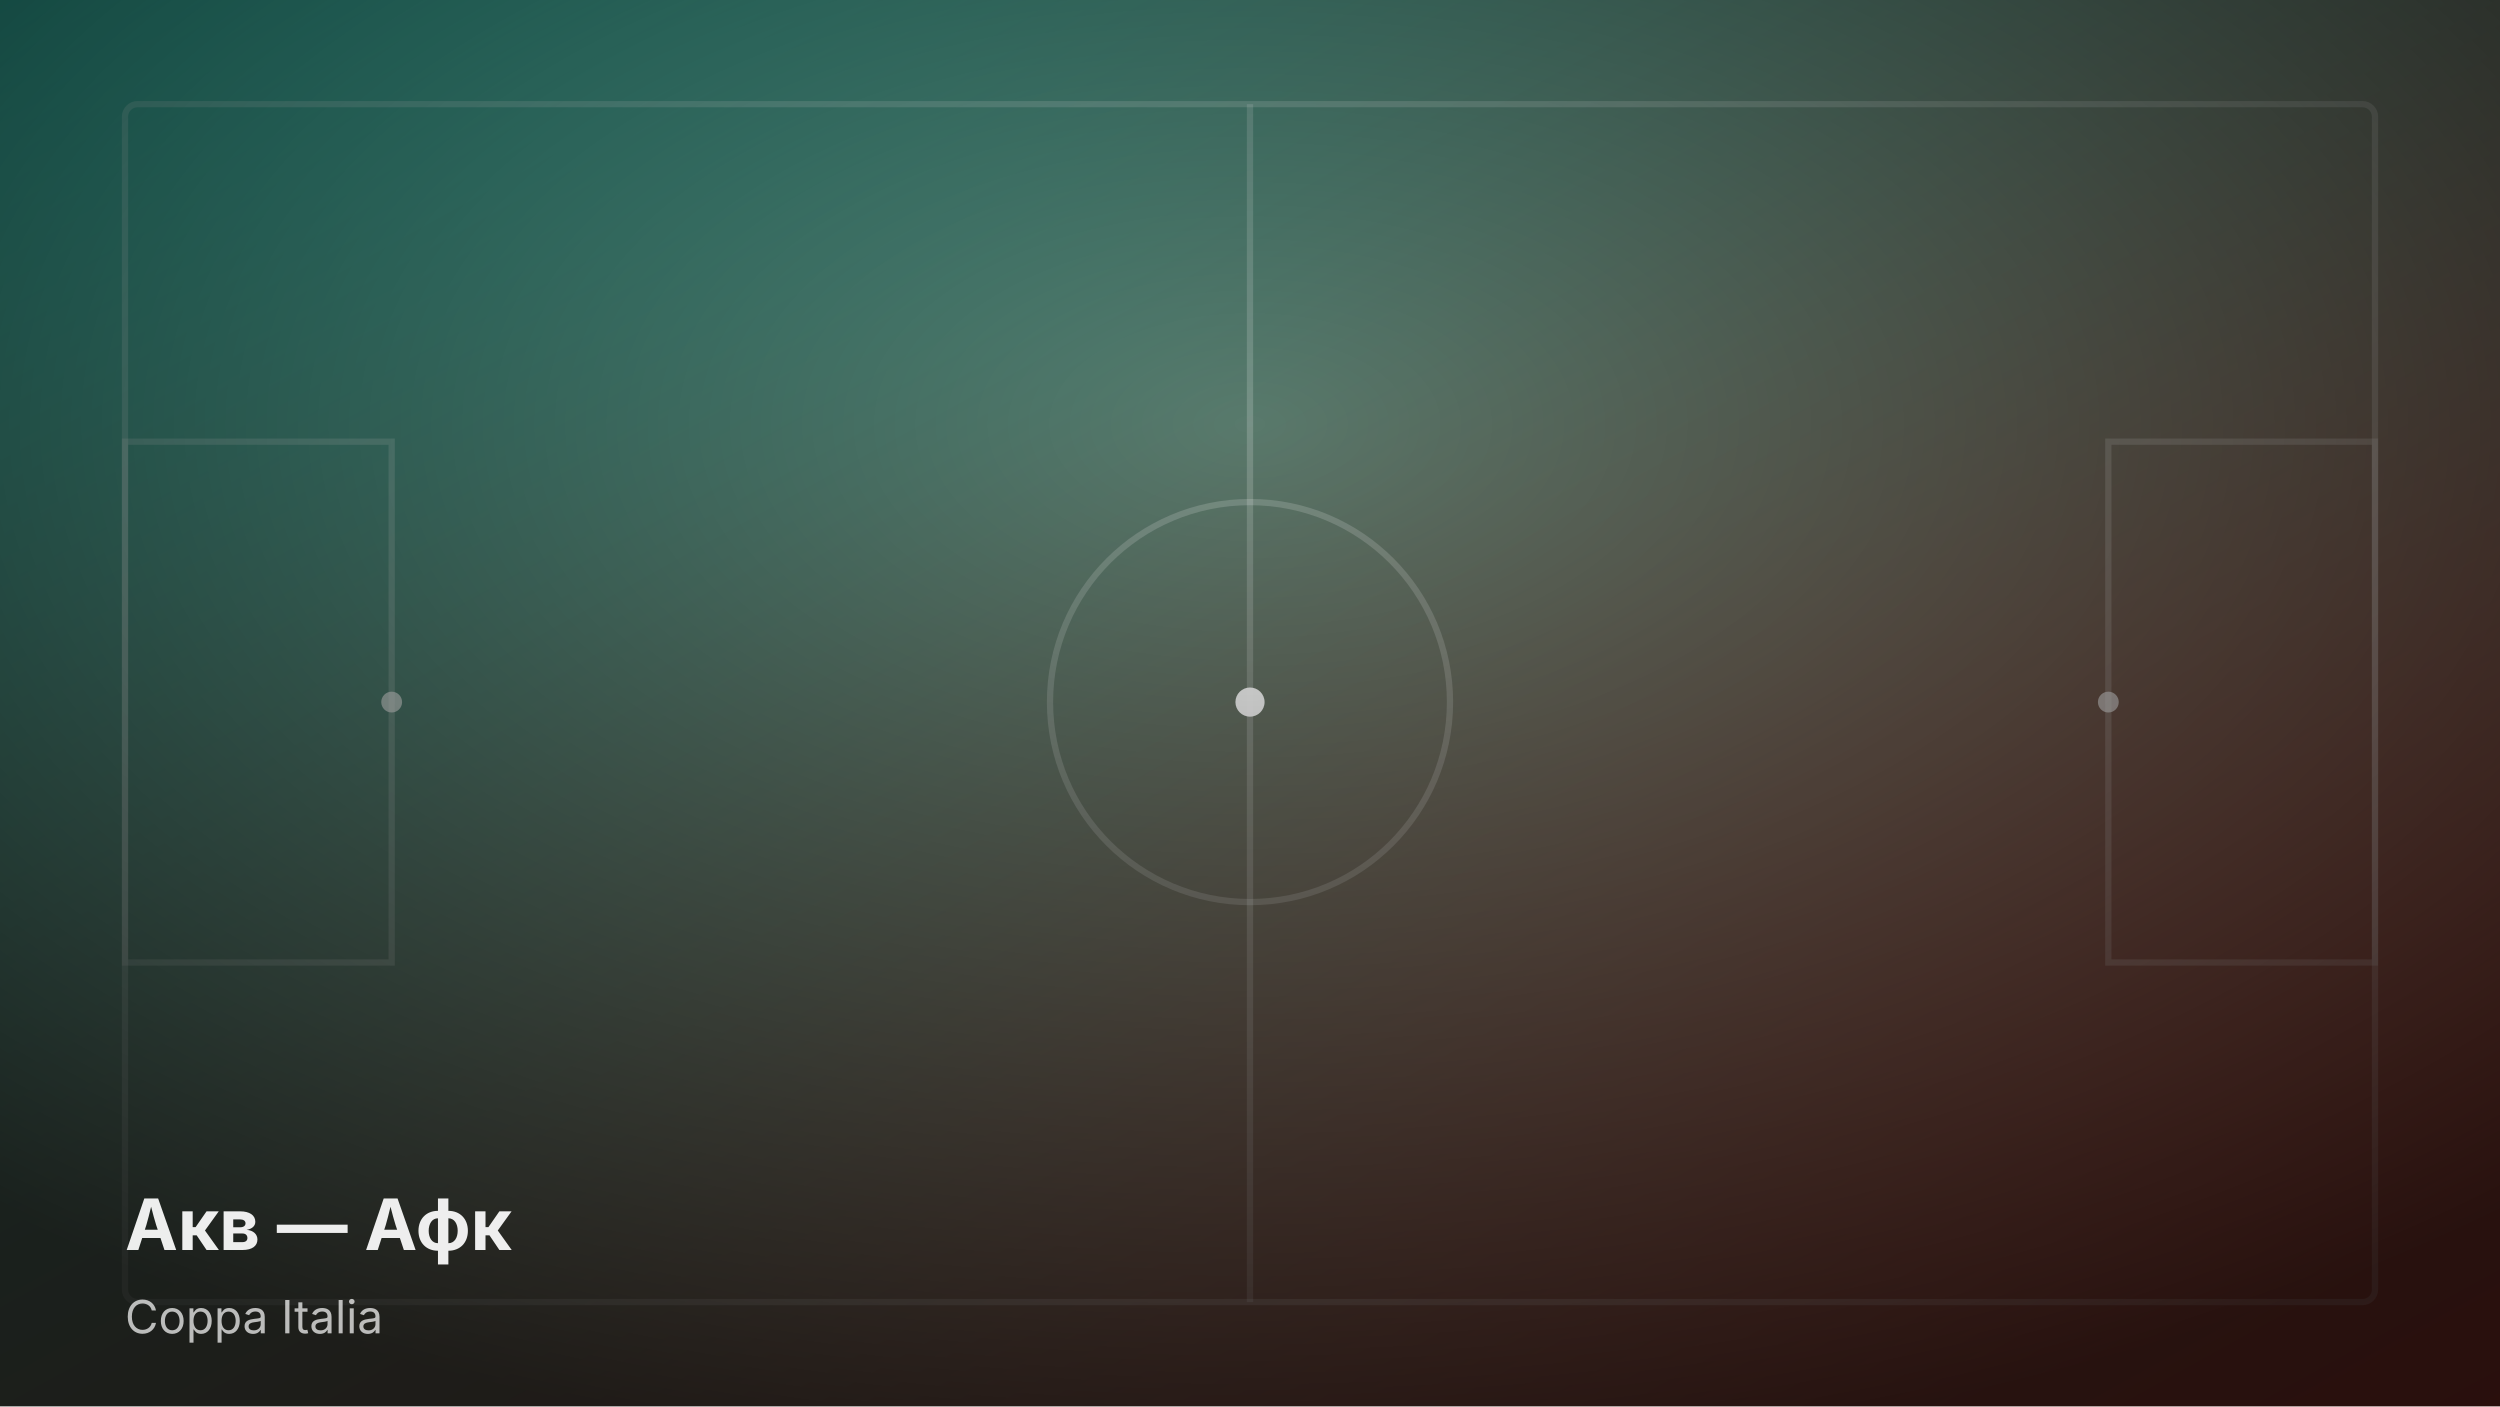
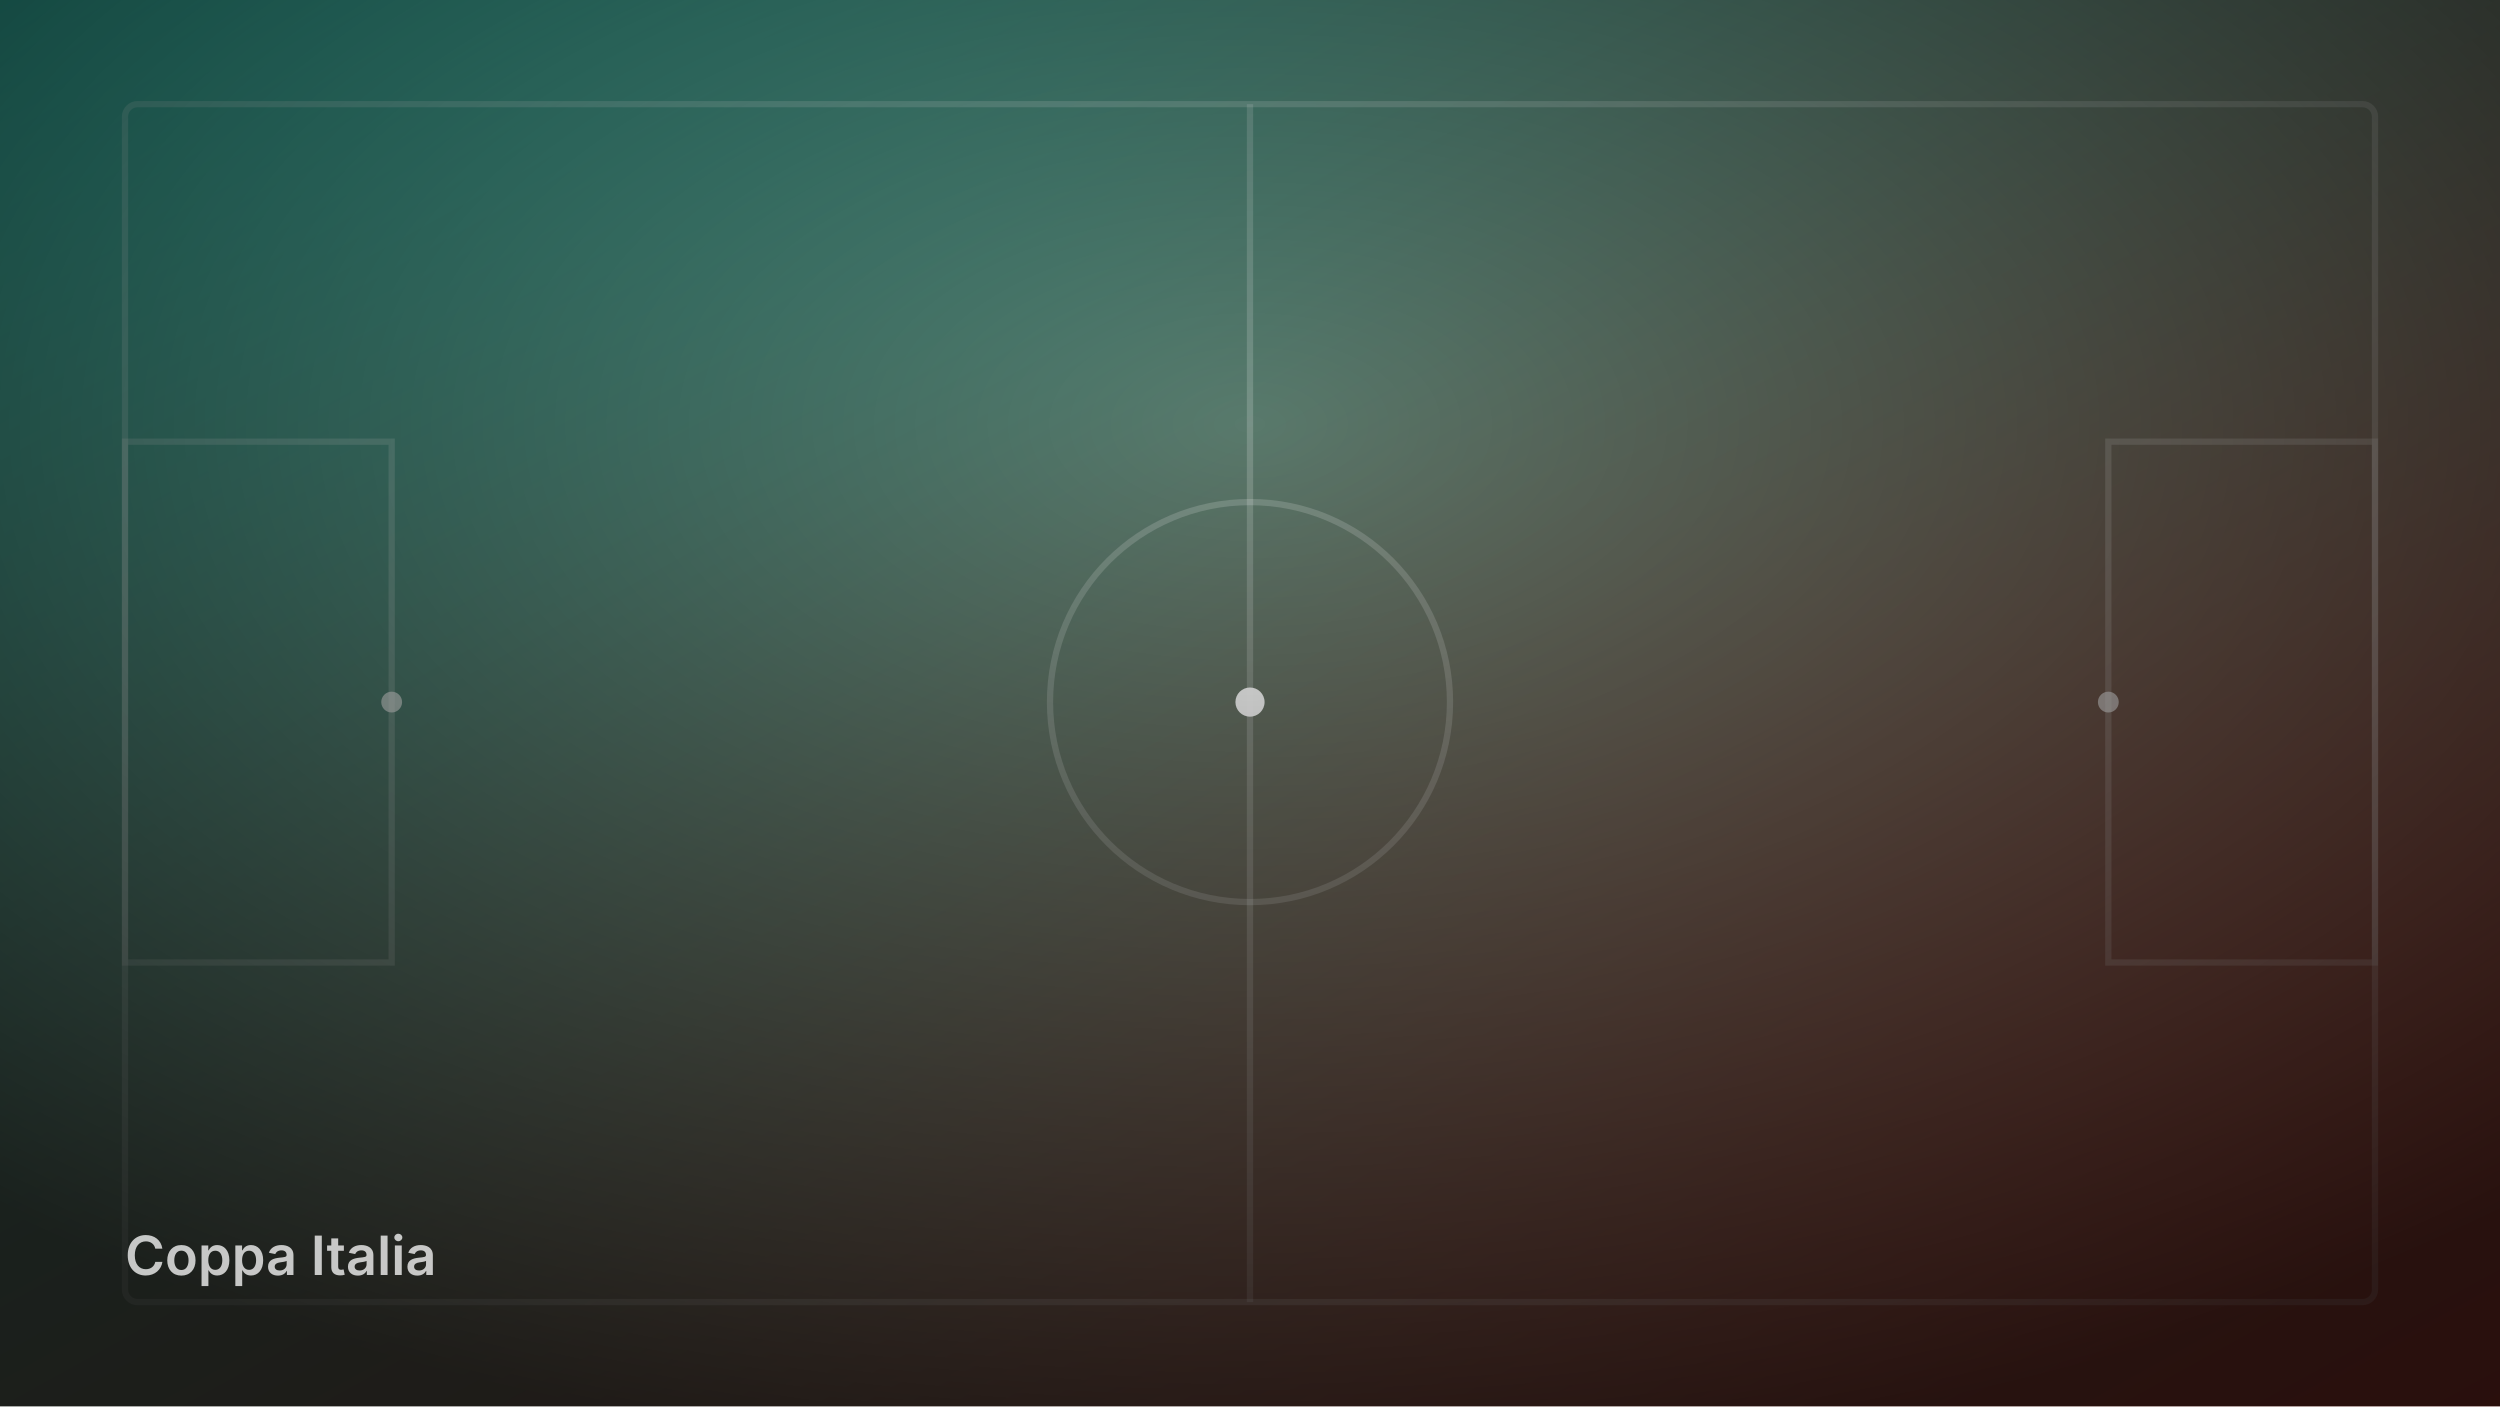
<svg xmlns="http://www.w3.org/2000/svg" viewBox="0 0 1200 675" width="1200" height="675">
  <defs>
    <linearGradient id="g" x1="0" y1="0" x2="1" y2="1">
      <stop offset="0" stop-color="hsl(172 55% 42%)" />
      <stop offset="1" stop-color="hsl(6 55% 38%)" />
    </linearGradient>
    <radialGradient id="v" cx="50%" cy="30%" r="75%">
      <stop offset="0" stop-color="#000" stop-opacity="0" />
      <stop offset="1" stop-color="#000" stop-opacity=".72" />
    </radialGradient>
  </defs>
  <rect width="1200" height="675" fill="url(#g)" />
  <g fill="none" stroke="#ffffff" stroke-opacity=".18" stroke-width="3">
    <rect x="60" y="50" width="1080" height="575" rx="6" />
    <line x1="600" y1="50" x2="600" y2="625" />
    <circle cx="600" cy="337" r="96" />
    <rect x="60" y="212" width="128" height="250" />
    <rect x="1012" y="212" width="128" height="250" />
  </g>
  <g fill="#ffffff" fill-opacity=".9">
    <circle cx="600" cy="337" r="7" />
    <circle cx="188" cy="337" r="5" fill-opacity=".6" />
    <circle cx="1012" cy="337" r="5" fill-opacity=".6" />
  </g>
  <rect width="1200" height="675" fill="url(#v)" />
-   <text x="60" y="600" font-family="Inter,system-ui,sans-serif" font-size="34" font-weight="700" fill="#ffffff" fill-opacity=".92">Акв — Афк</text>
-   <text x="60" y="640" font-family="Inter,system-ui,sans-serif" font-size="22" fill="#ffffff" fill-opacity=".7">Coppa Italia</text>
+   <text x="60" y="612" font-family="Inter,system-ui,sans-serif" font-size="26" font-weight="600" fill="#ffffff" fill-opacity=".75">Coppa Italia</text>
</svg>
